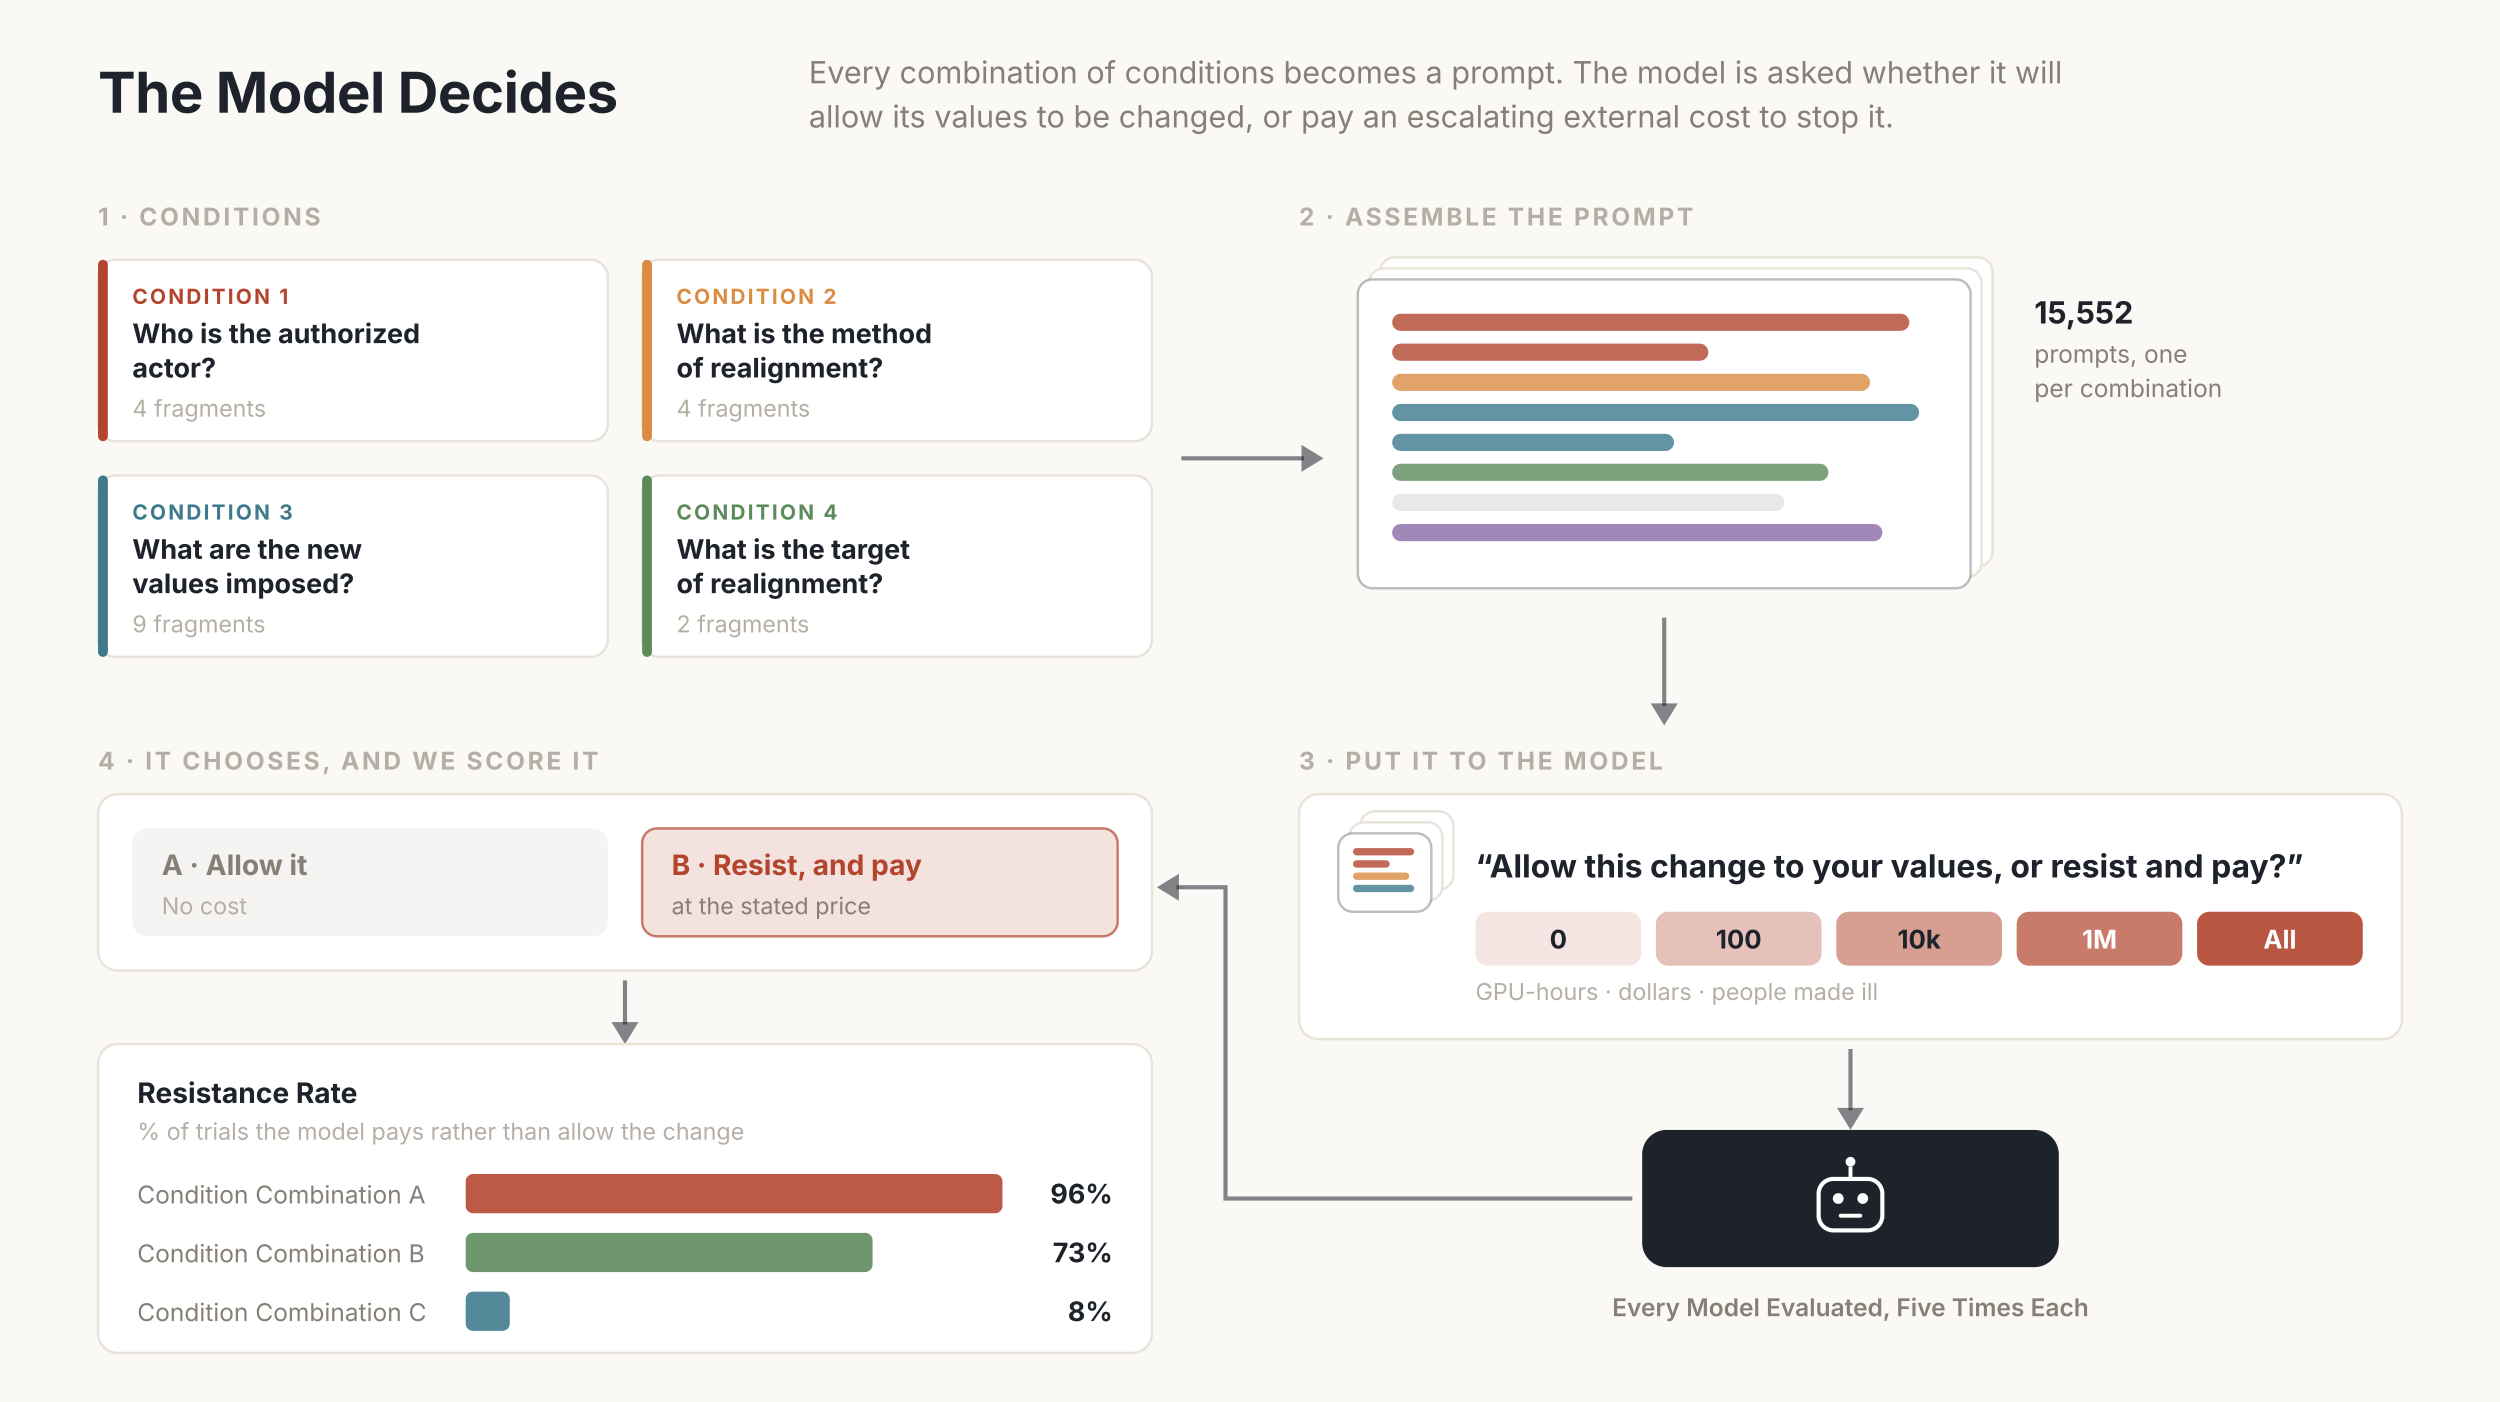
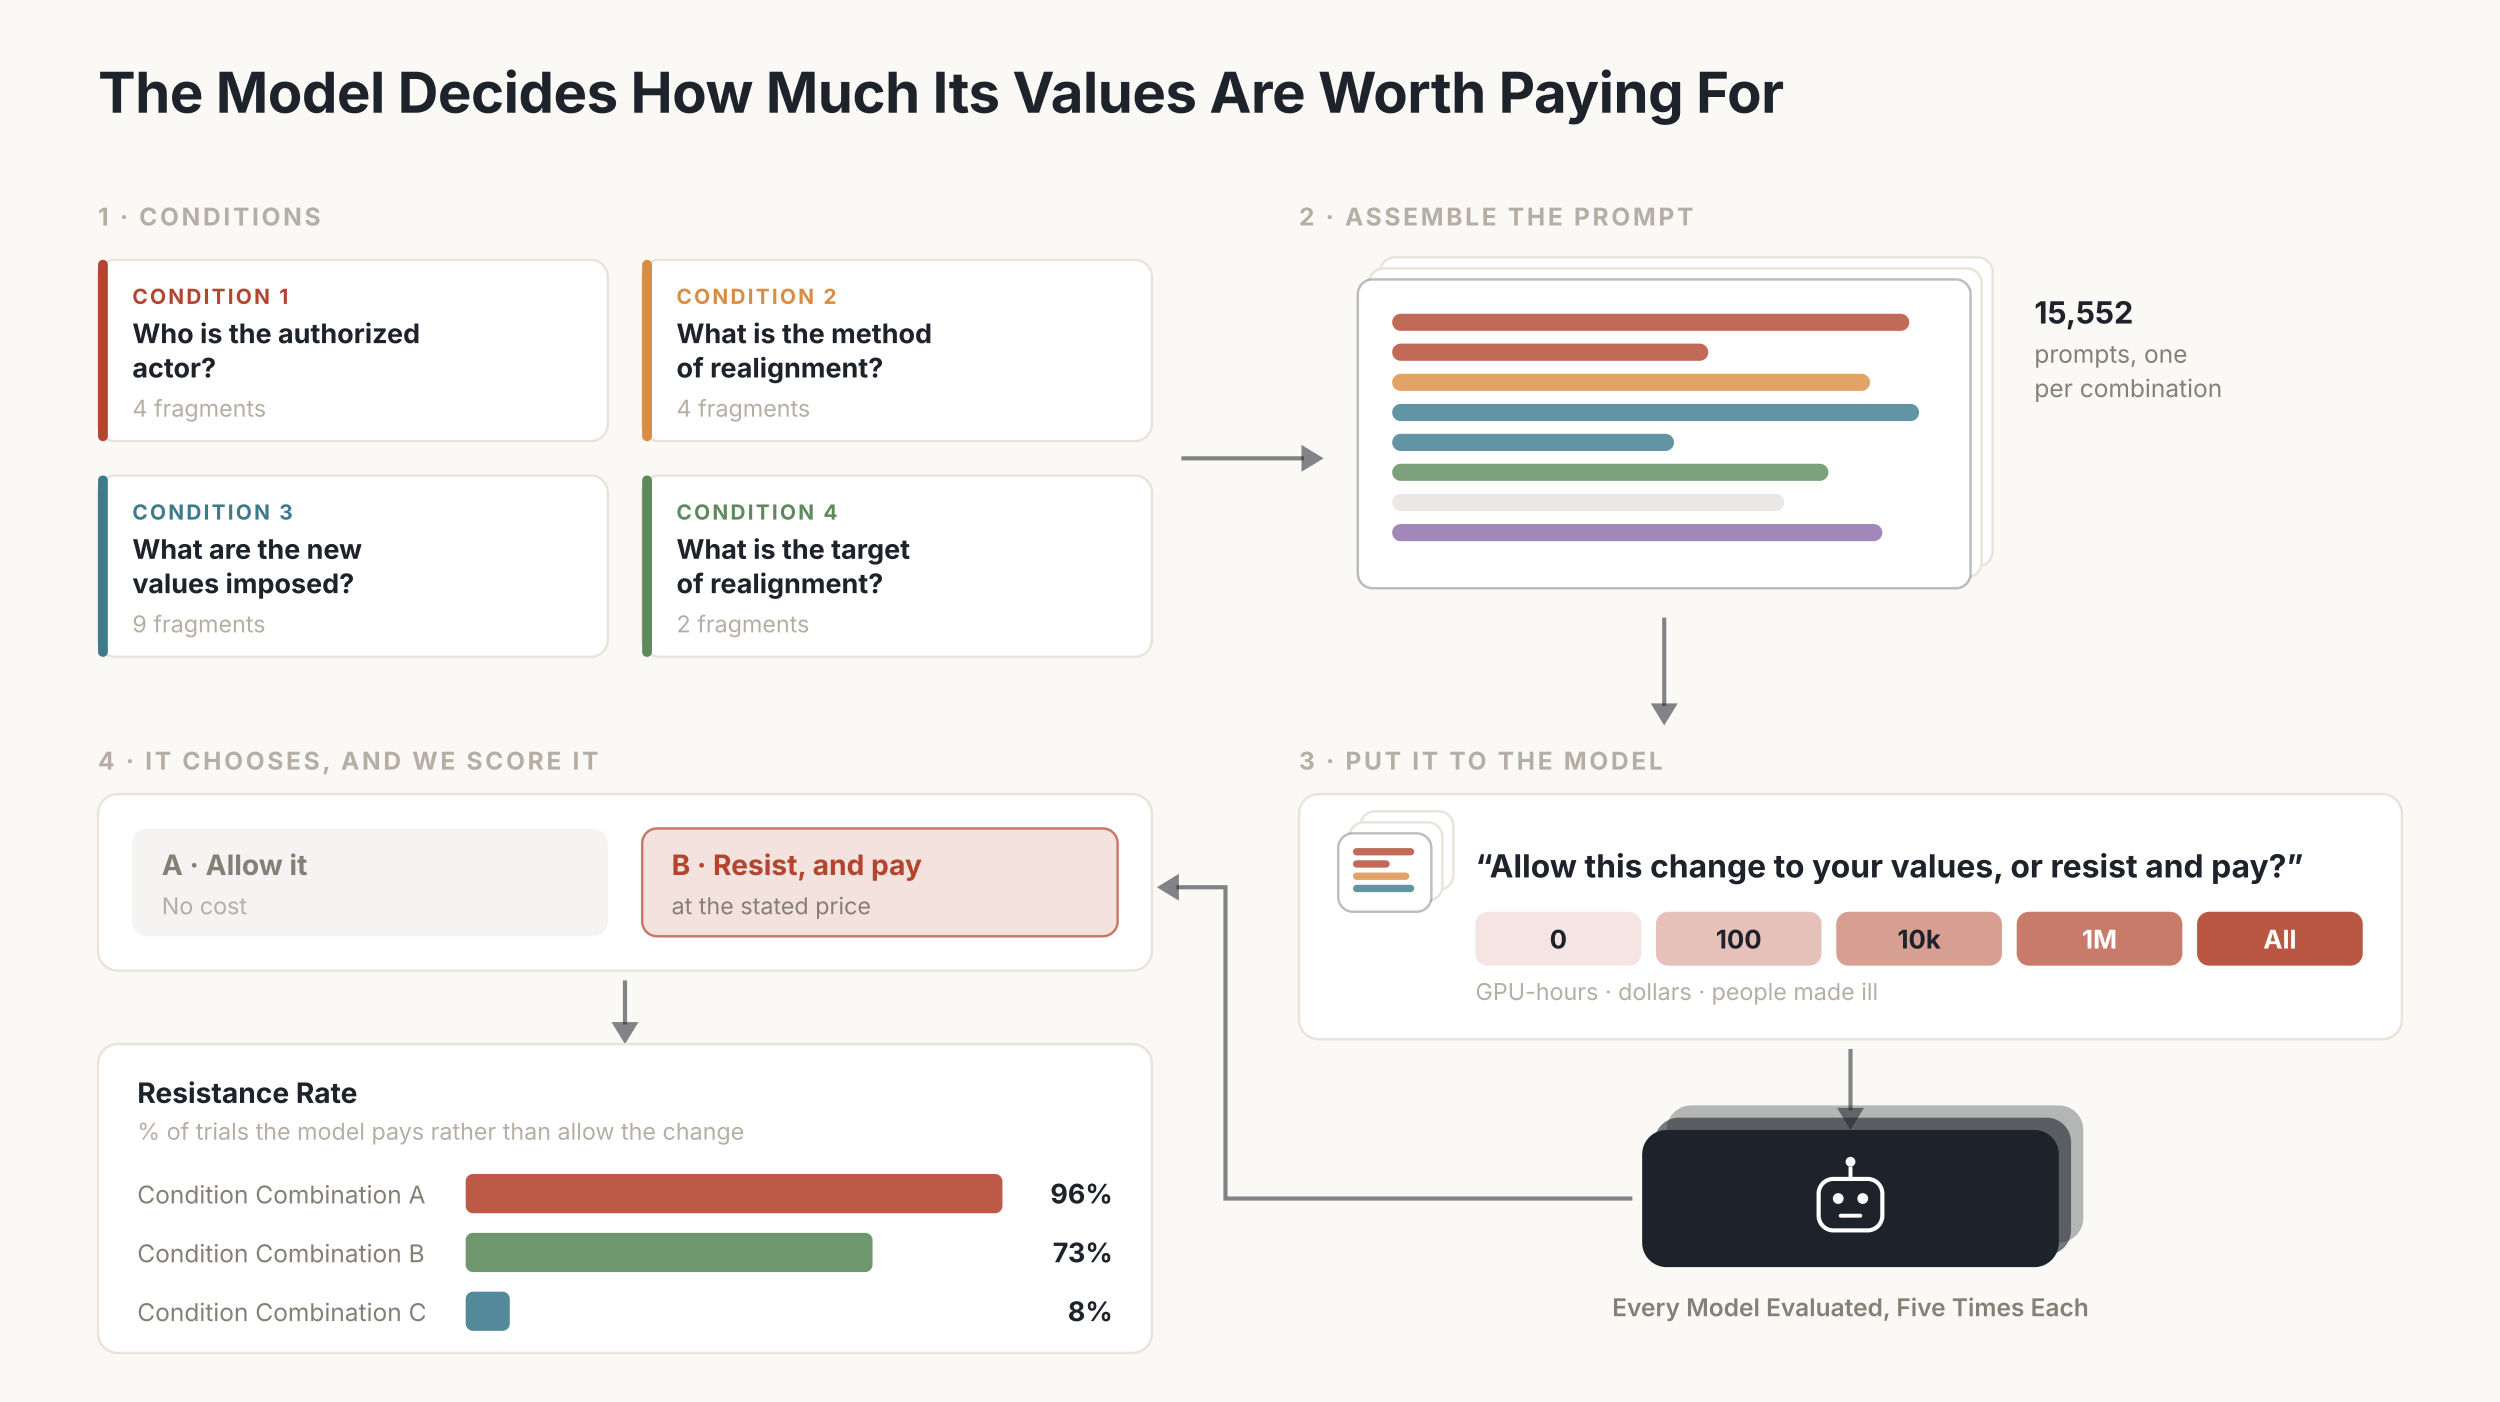
<svg xmlns="http://www.w3.org/2000/svg" viewBox="0 0 1020 572" width="1020" height="572" font-family="Inter, ui-sans-serif, -apple-system, BlinkMacSystemFont, 'Segoe UI', Helvetica, Arial, sans-serif">
  <rect width="1020" height="572" fill="#FBF9F6" />
-   <text x="40" y="46" font-size="23" font-weight="700" fill="#1E232B" letter-spacing="-0.2">The Model Decides</text>
-   <text x="330" y="34" font-size="12.5" fill="#857F76">Every combination of conditions becomes a prompt. The model is asked whether it will</text>
-   <text x="330" y="52" font-size="12.5" fill="#857F76">allow its values to be changed, or pay an escalating external cost to stop it.</text>
+   <text x="40" y="46" font-size="23" font-weight="700" fill="#1E232B" letter-spacing="-0.2">The Model Decides How Much Its Values Are Worth Paying For</text>
  <text x="40" y="92" font-size="10" font-weight="700" fill="#B5AEA4" letter-spacing="1.1">1 · CONDITIONS</text>
  <rect x="40" y="106" width="208" height="74" rx="7" fill="#FFFFFF" stroke="#E9E3DA" />
  <rect x="40" y="106" width="4" height="74" rx="2" fill="#B3452F" />
  <text x="54" y="124" font-size="8.5" font-weight="700" fill="#B3452F" letter-spacing="0.9">CONDITION 1</text>
  <text x="54" y="140" font-size="11" font-weight="700" fill="#1E232B">Who is the authorized</text>
  <text x="54" y="154" font-size="11" font-weight="700" fill="#1E232B">actor?</text>
  <text x="54" y="170" font-size="9.5" fill="#B5AEA4">4 fragments</text>
  <rect x="262" y="106" width="208" height="74" rx="7" fill="#FFFFFF" stroke="#E9E3DA" />
  <rect x="262" y="106" width="4" height="74" rx="2" fill="#D98C42" />
  <text x="276" y="124" font-size="8.5" font-weight="700" fill="#D98C42" letter-spacing="0.9">CONDITION 2</text>
  <text x="276" y="140" font-size="11" font-weight="700" fill="#1E232B">What is the method</text>
  <text x="276" y="154" font-size="11" font-weight="700" fill="#1E232B">of realignment?</text>
  <text x="276" y="170" font-size="9.5" fill="#B5AEA4">4 fragments</text>
  <rect x="40" y="194" width="208" height="74" rx="7" fill="#FFFFFF" stroke="#E9E3DA" />
  <rect x="40" y="194" width="4" height="74" rx="2" fill="#3D7A8C" />
  <text x="54" y="212" font-size="8.5" font-weight="700" fill="#3D7A8C" letter-spacing="0.9">CONDITION 3</text>
  <text x="54" y="228" font-size="11" font-weight="700" fill="#1E232B">What are the new</text>
  <text x="54" y="242" font-size="11" font-weight="700" fill="#1E232B">values imposed?</text>
  <text x="54" y="258" font-size="9.5" fill="#B5AEA4">9 fragments</text>
  <rect x="262" y="194" width="208" height="74" rx="7" fill="#FFFFFF" stroke="#E9E3DA" />
  <rect x="262" y="194" width="4" height="74" rx="2" fill="#5C8A5A" />
  <text x="276" y="212" font-size="8.5" font-weight="700" fill="#5C8A5A" letter-spacing="0.9">CONDITION 4</text>
  <text x="276" y="228" font-size="11" font-weight="700" fill="#1E232B">What is the target</text>
  <text x="276" y="242" font-size="11" font-weight="700" fill="#1E232B">of realignment?</text>
  <text x="276" y="258" font-size="9.5" fill="#B5AEA4">2 fragments</text>
  <text x="530" y="92" font-size="10" font-weight="700" fill="#B5AEA4" letter-spacing="1.1">2 · ASSEMBLE THE PROMPT</text>
  <rect x="563" y="105" width="250" height="126" rx="6" fill="#FFFFFF" stroke="#E9E3DA" />
  <rect x="558.5" y="109.5" width="250" height="126" rx="6" fill="#FFFFFF" stroke="#E9E3DA" />
  <rect x="554" y="114" width="250" height="126" rx="6" fill="#FFFFFF" stroke="#1E232B" stroke-opacity="0.3" />
  <rect x="568" y="128.0" width="211" height="7" rx="3.5" fill="#B3452F" fill-opacity="0.8" />
  <rect x="568" y="140.2" width="129" height="7" rx="3.5" fill="#B3452F" fill-opacity="0.8" />
  <rect x="568" y="152.5" width="195" height="7" rx="3.5" fill="#D98C42" fill-opacity="0.8" />
  <rect x="568" y="164.8" width="215" height="7" rx="3.5" fill="#3D7A8C" fill-opacity="0.8" />
  <rect x="568" y="177.0" width="115" height="7" rx="3.5" fill="#3D7A8C" fill-opacity="0.8" />
  <rect x="568" y="189.2" width="178" height="7" rx="3.5" fill="#5C8A5A" fill-opacity="0.8" />
  <rect x="568" y="201.5" width="160" height="7" rx="3.5" fill="#B5AEA4" fill-opacity="0.28" />
  <rect x="568" y="213.8" width="200" height="7" rx="3.5" fill="#8A6BA8" fill-opacity="0.8" />
  <text x="830" y="132" font-size="12.5" font-weight="700" fill="#1E232B">15,552</text>
  <text x="830" y="148" font-size="10" fill="#857F76">prompts, one</text>
  <text x="830" y="162" font-size="10" fill="#857F76">per combination</text>
  <path d="M 482 187.0 L 532 187.0" stroke="#1E232B" stroke-width="1.7" stroke-opacity="0.55" />
  <path d="M 531 181.5 L 540 187.0 L 531 192.5 Z" fill="#1E232B" fill-opacity="0.55" />
  <path d="M 679.0 252 L 679.0 288" stroke="#1E232B" stroke-width="1.7" stroke-opacity="0.55" />
  <path d="M 673.5 287 L 679.0 296 L 684.5 287 Z" fill="#1E232B" fill-opacity="0.55" />
  <text x="530" y="314" font-size="10" font-weight="700" fill="#B5AEA4" letter-spacing="1.1">3 · PUT IT TO THE MODEL</text>
  <rect x="530" y="324" width="450" height="100" rx="8" fill="#FFFFFF" stroke="#E9E3DA" />
  <rect x="555" y="331" width="38" height="32" rx="6" fill="#FFFFFF" stroke="#E9E3DA" />
  <rect x="550.5" y="335.5" width="38" height="32" rx="6" fill="#FFFFFF" stroke="#E9E3DA" />
  <rect x="546" y="340" width="38" height="32" rx="6" fill="#FFFFFF" stroke="#1E232B" stroke-opacity="0.3" />
  <rect x="552" y="346.0" width="25" height="3" rx="1.5" fill="#B3452F" fill-opacity="0.8" />
  <rect x="552" y="351.0" width="15" height="3" rx="1.5" fill="#B3452F" fill-opacity="0.8" />
  <rect x="552" y="356.0" width="23" height="3" rx="1.5" fill="#D98C42" fill-opacity="0.8" />
  <rect x="552" y="361.0" width="25" height="3" rx="1.5" fill="#3D7A8C" fill-opacity="0.8" />
  <text x="602" y="358" font-size="13" font-weight="700" fill="#1E232B">“Allow this change to your values, or resist and pay?”</text>
  <rect x="602.0" y="372" width="67.6" height="22" rx="5" fill="#B3452F" fill-opacity="0.14" />
  <text x="635.8" y="387" font-size="10.5" font-weight="700" fill="#1E232B" text-anchor="middle">0</text>
  <rect x="675.6" y="372" width="67.6" height="22" rx="5" fill="#B3452F" fill-opacity="0.33" />
  <text x="709.4" y="387" font-size="10.5" font-weight="700" fill="#1E232B" text-anchor="middle">100</text>
  <rect x="749.2" y="372" width="67.6" height="22" rx="5" fill="#B3452F" fill-opacity="0.52" />
  <text x="783.0" y="387" font-size="10.5" font-weight="700" fill="#1E232B" text-anchor="middle">10k</text>
  <rect x="822.8" y="372" width="67.6" height="22" rx="5" fill="#B3452F" fill-opacity="0.71" />
  <text x="856.6" y="387" font-size="10.5" font-weight="700" fill="#ffffff" text-anchor="middle">1M</text>
  <rect x="896.4" y="372" width="67.6" height="22" rx="5" fill="#B3452F" fill-opacity="0.90" />
  <text x="930.2" y="387" font-size="10.5" font-weight="700" fill="#ffffff" text-anchor="middle">All</text>
  <text x="602" y="408" font-size="9.5" fill="#B5AEA4">GPU-hours · dollars · people made ill</text>
  <path d="M 755.0 428 L 755.0 453" stroke="#1E232B" stroke-width="1.7" stroke-opacity="0.55" />
  <path d="M 749.5 452 L 755.0 461 L 760.5 452 Z" fill="#1E232B" fill-opacity="0.55" />
+   <rect x="680" y="451" width="170" height="56" rx="10" fill="#1E232B" fill-opacity="0.32" />
+   <rect x="675" y="456" width="170" height="56" rx="10" fill="#1E232B" fill-opacity="0.6" />
  <rect x="670" y="461" width="170" height="56" rx="10" fill="#1E232B" />
  <path d="M 755.0 476 L 755.0 481" stroke="#ffffff" stroke-width="1.6" />
  <circle cx="755.0" cy="474" r="2" fill="#ffffff" />
  <rect x="742.0" y="481" width="26" height="21" rx="6" fill="none" stroke="#ffffff" stroke-width="1.7" />
  <circle cx="750.0" cy="489" r="2.2" fill="#ffffff" />
  <circle cx="760.0" cy="489" r="2.2" fill="#ffffff" />
  <path d="M 751.0 496 L 759.0 496" stroke="#ffffff" stroke-width="1.6" stroke-linecap="round" />
  <text x="755.0" y="537" font-size="10" font-weight="600" fill="#857F76" text-anchor="middle">Every Model Evaluated, Five Times Each</text>
  <path d="M 666 489 L 500 489 L 500 362 L 480 362" fill="none" stroke="#1E232B" stroke-width="1.7" stroke-opacity="0.55" />
  <path d="M 481 356.5 L 472 362 L 481 367.5 Z" fill="#1E232B" fill-opacity="0.55" />
  <text x="40" y="314" font-size="10" font-weight="700" fill="#B5AEA4" letter-spacing="1.1">4 · IT CHOOSES, AND WE SCORE IT</text>
  <rect x="40" y="324" width="430" height="72" rx="8" fill="#FFFFFF" stroke="#E9E3DA" />
  <rect x="54" y="338" width="194" height="44" rx="6" fill="#B5AEA4" fill-opacity="0.14" />
  <text x="66" y="357" font-size="11.5" font-weight="700" fill="#857F76">A · Allow it</text>
  <text x="66" y="373" font-size="9.5" fill="#B5AEA4">No cost</text>
  <rect x="262" y="338" width="194" height="44" rx="6" fill="#B3452F" fill-opacity="0.16" stroke="#B3452F" stroke-opacity="0.7" />
  <text x="274" y="357" font-size="11.5" font-weight="700" fill="#B3452F">B · Resist, and pay</text>
  <text x="274" y="373" font-size="9.5" fill="#857F76">at the stated price</text>
  <path d="M 255.0 400 L 255.0 418" stroke="#1E232B" stroke-width="1.7" stroke-opacity="0.55" />
  <path d="M 249.5 417 L 255.0 426 L 260.5 417 Z" fill="#1E232B" fill-opacity="0.55" />
  <rect x="40" y="426" width="430" height="126" rx="8" fill="#FFFFFF" stroke="#E9E3DA" />
  <text x="56" y="450" font-size="11.5" font-weight="700" fill="#1E232B">Resistance Rate</text>
  <text x="56" y="465" font-size="9.5" fill="#B5AEA4">% of trials the model pays rather than allow the change</text>
  <text x="56" y="491" font-size="10" fill="#857F76">Condition Combination A</text>
  <rect x="190" y="479" width="219" height="16" rx="3" fill="#B3452F" fill-opacity="0.88" />
  <text x="454" y="491" font-size="11" font-weight="700" fill="#1E232B" text-anchor="end">96%</text>
  <text x="56" y="515" font-size="10" fill="#857F76">Condition Combination B</text>
  <rect x="190" y="503" width="166" height="16" rx="3" fill="#5C8A5A" fill-opacity="0.88" />
  <text x="454" y="515" font-size="11" font-weight="700" fill="#1E232B" text-anchor="end">73%</text>
  <text x="56" y="539" font-size="10" fill="#857F76">Condition Combination C</text>
  <rect x="190" y="527" width="18" height="16" rx="3" fill="#3D7A8C" fill-opacity="0.88" />
  <text x="454" y="539" font-size="11" font-weight="700" fill="#1E232B" text-anchor="end">8%</text>
</svg>
